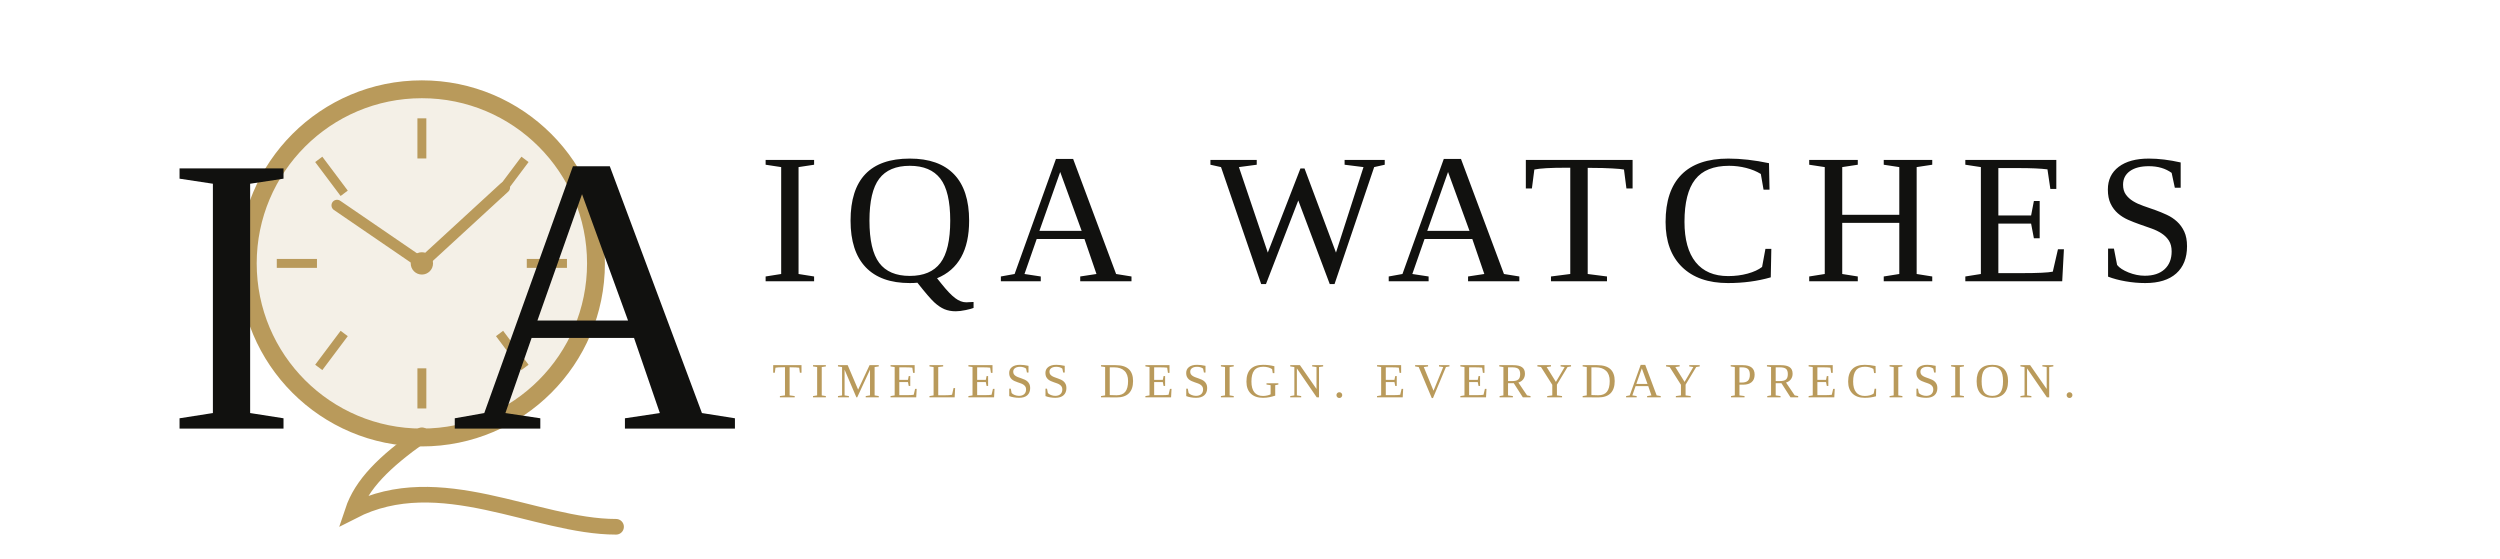
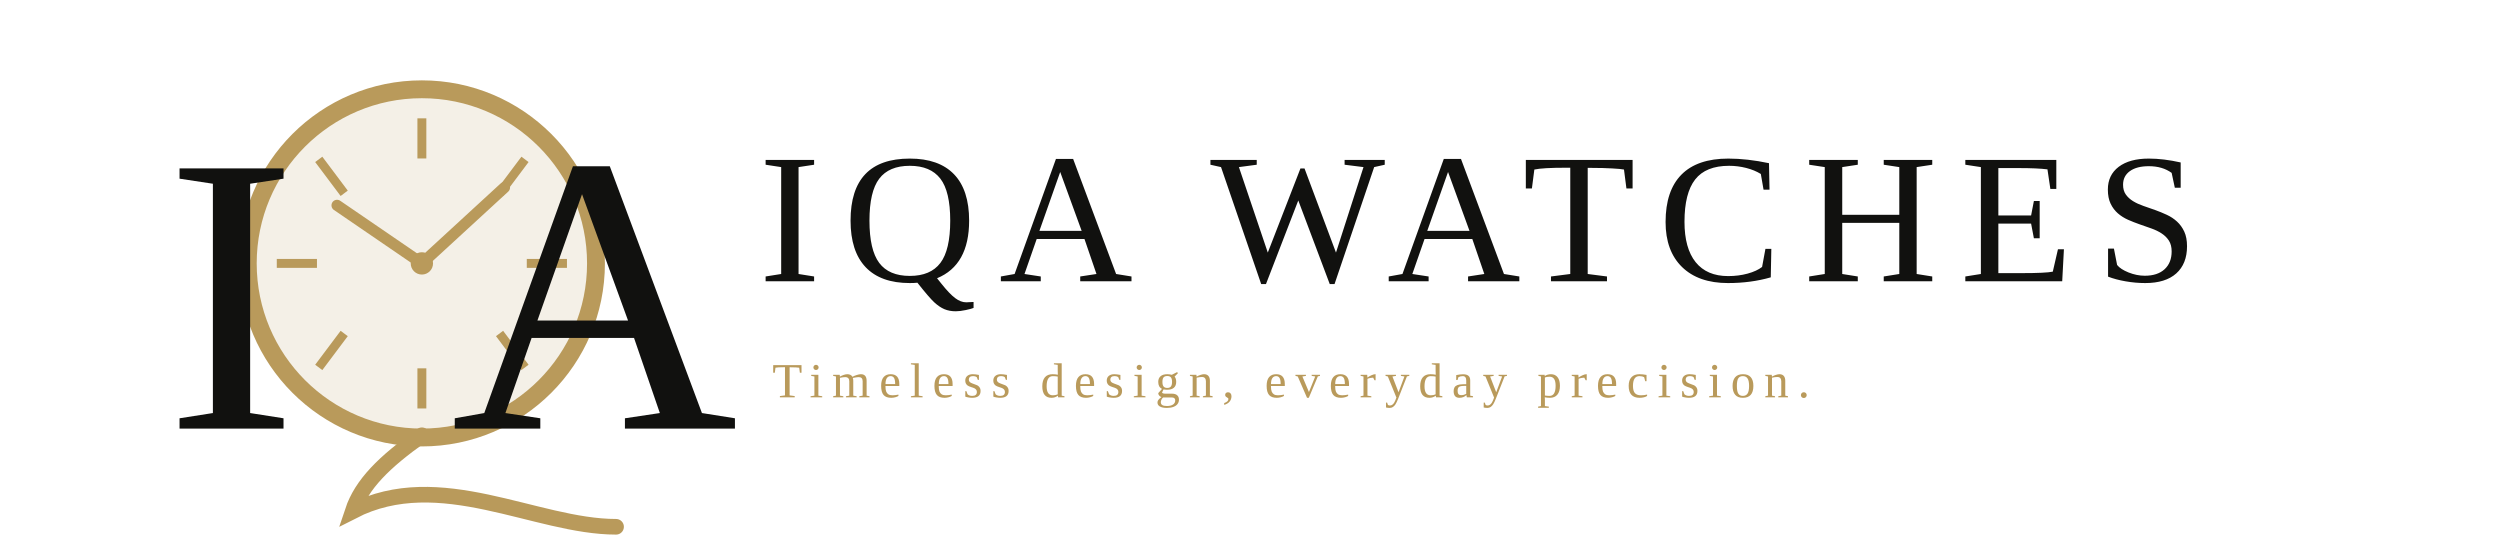
<svg xmlns="http://www.w3.org/2000/svg" viewBox="0 0 1120 250" role="img" aria-labelledby="title desc">
  <g transform="translate(12 10)">
    <circle cx="177" cy="108" r="78" fill="#F4F0E7" stroke="#B99A5B" stroke-width="8" />
    <g stroke="#B99A5B" stroke-width="4" stroke-linecap="square">
      <path d="M177 45v14 M177 157v14 M114 108h14 M226 108h14 M132 63l9 12 M213 141l9 12 M222 63l-9 12 M141 141l-9 12" />
      <path d="M177 108l-38 -26 M177 108l37 -34" stroke-linecap="round" stroke-width="5" />
    </g>
    <circle cx="177" cy="108" r="5" fill="#B99A5B" />
    <g fill="#11110F" font-family="Georgia, 'Times New Roman', serif">
      <text x="62" y="182" font-size="178">I</text>
      <text x="190" y="182" font-size="178">A</text>
    </g>
    <path d="M177 185 C160 197 150 207 146 219 C185 199 228 226 264 226" fill="none" stroke="#B99A5B" stroke-width="7" stroke-linecap="round" />
  </g>
  <text x="340" y="126" fill="#11110F" font-family="Georgia, 'Times New Roman', serif" font-size="83" letter-spacing="10">IQA WATCHES</text>
-   <text x="346" y="178" fill="#B99A5B" font-family="Georgia, 'Times New Roman', serif" font-size="22" letter-spacing="4">TIMELESS DESIGN. EVERYDAY PRECISION.</text>
+   <text x="346" y="178" fill="#B99A5B" font-family="Georgia, 'Times New Roman', serif" font-size="22" letter-spacing="4">Timeless design, everyday precision.</text>
</svg>
